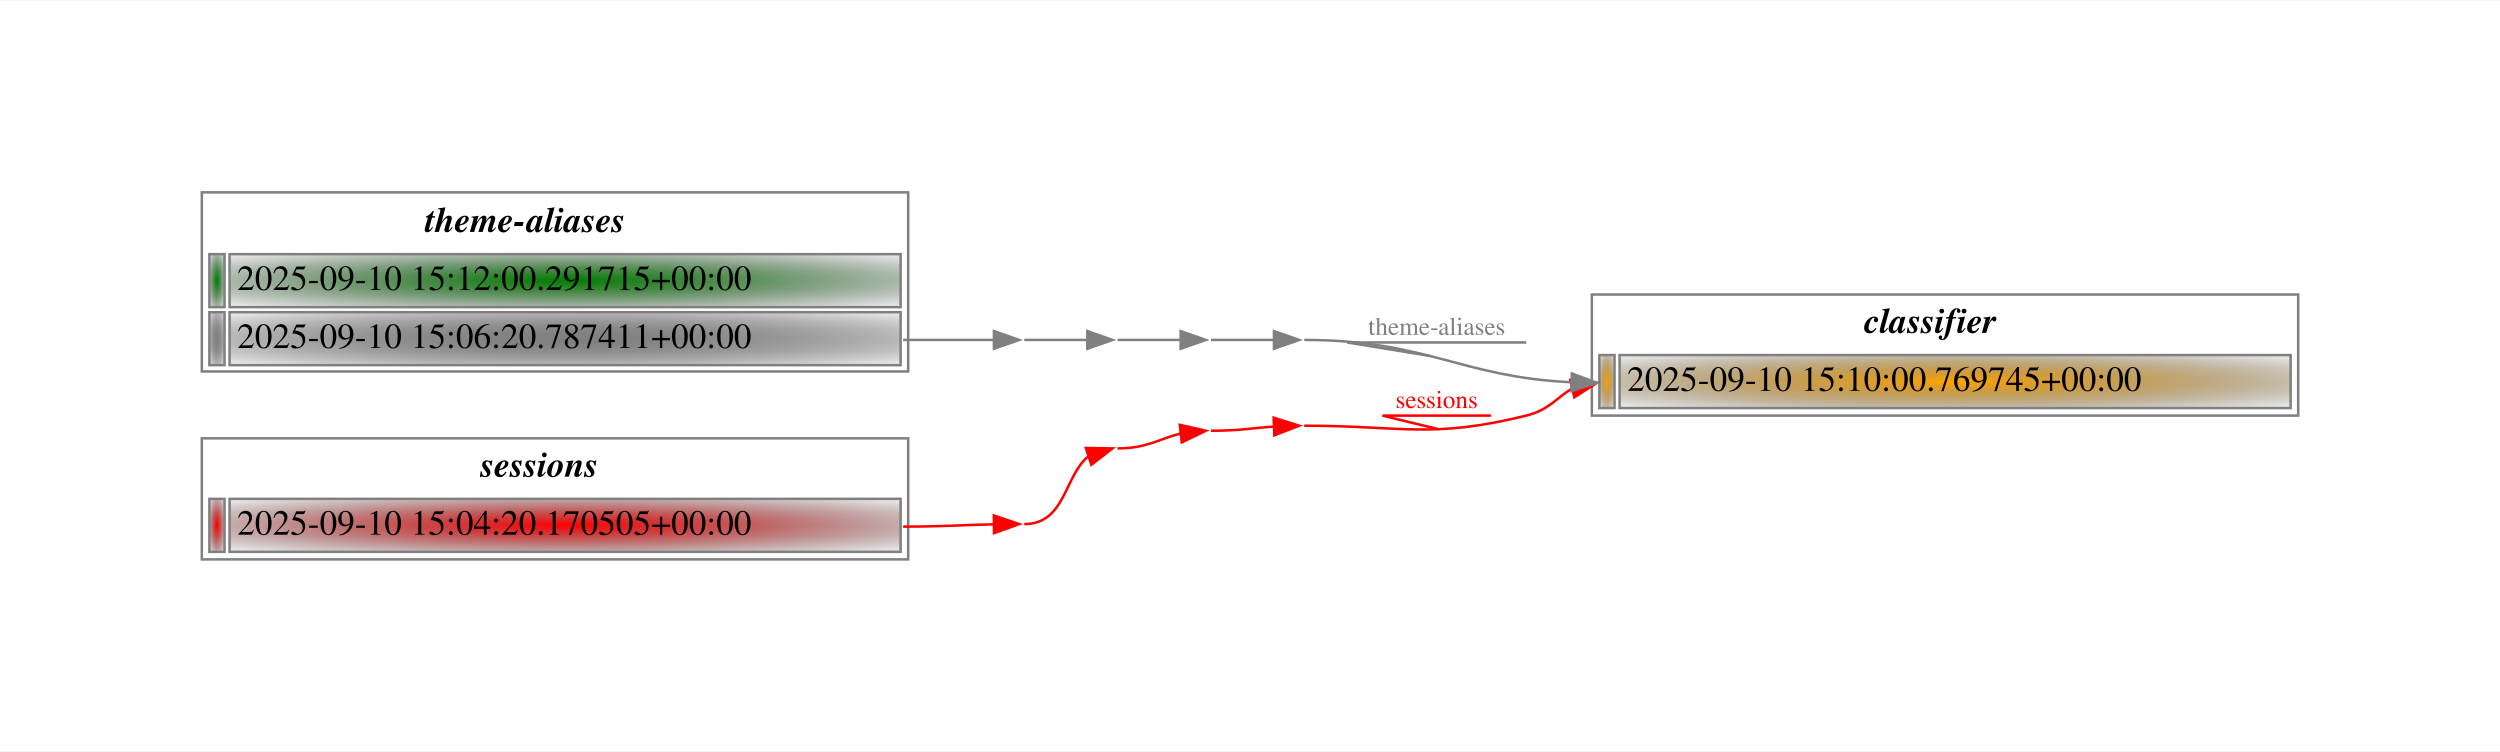
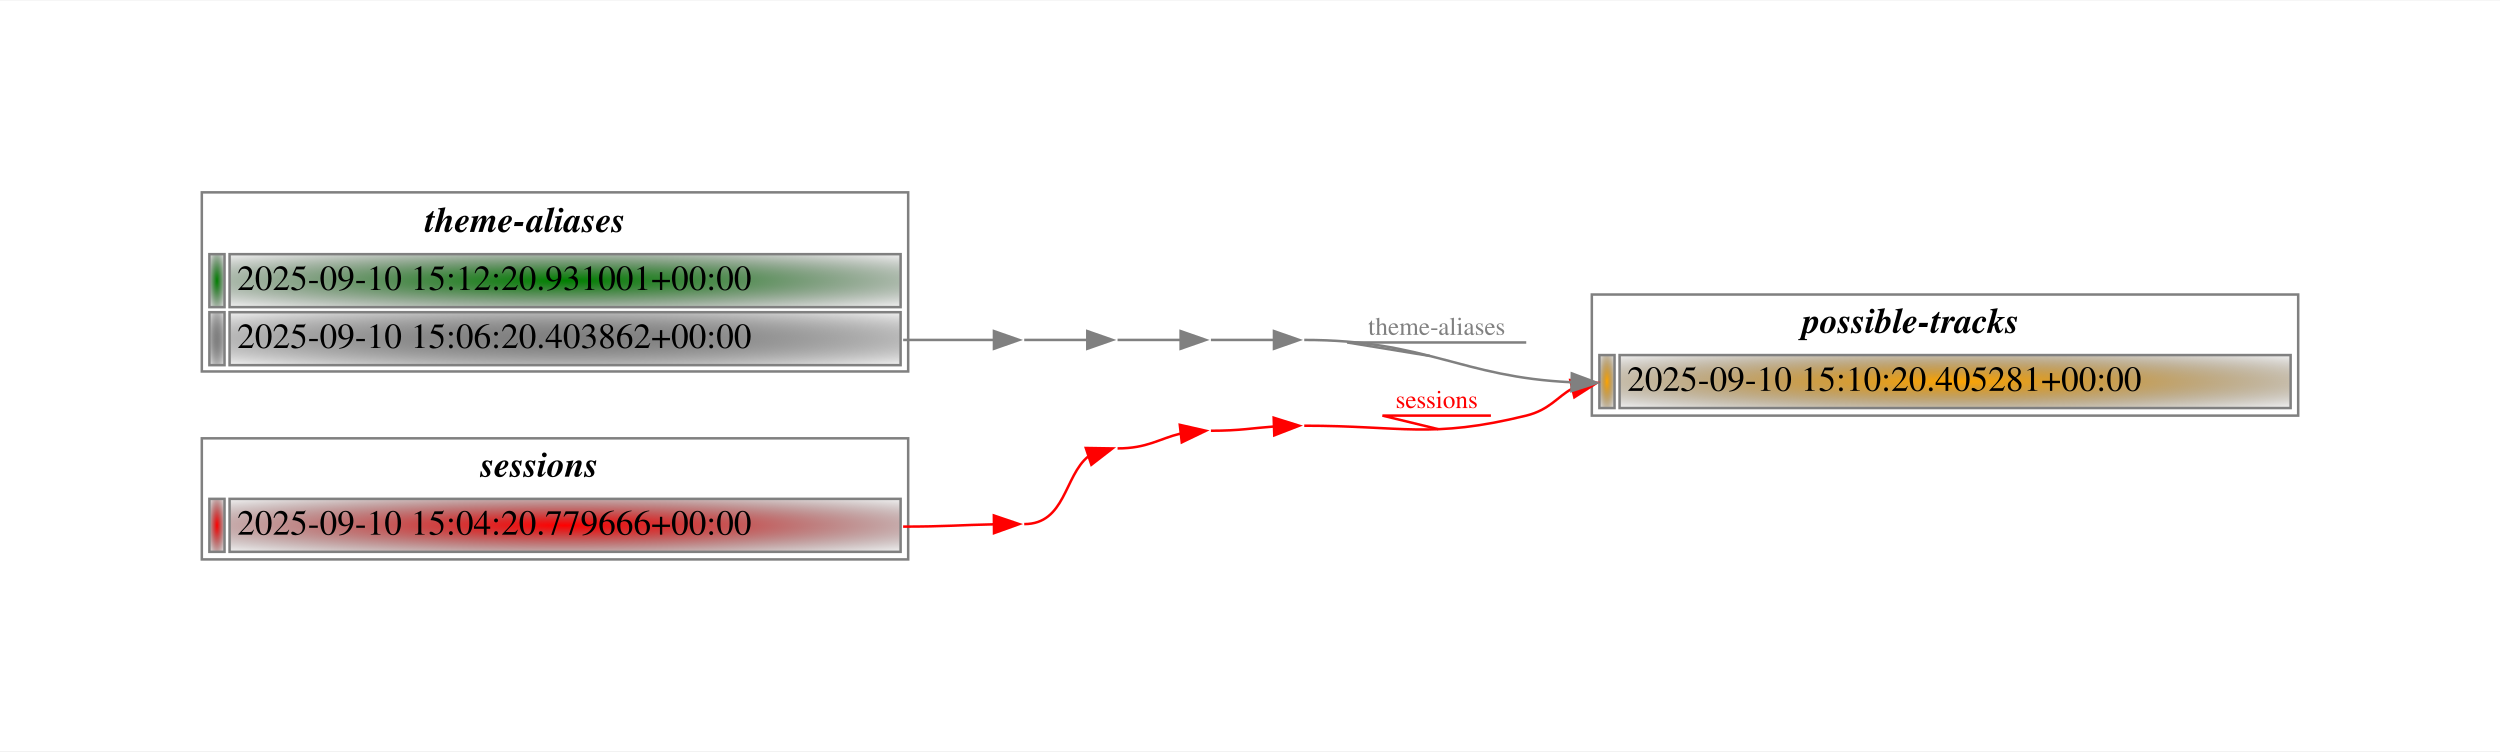
<svg xmlns="http://www.w3.org/2000/svg" width="991pt" height="298pt" viewBox="0.00 0.00 991.00 297.50">
  <g id="graph0" class="graph" transform="scale(1 1) rotate(0) translate(72 225.5)">
    <polygon fill="white" stroke="transparent" points="-72,72 -72,-225.5 919,-225.5 919,72 -72,72" />
    <g id="node1" class="node">
      <text text-anchor="start" x="96.5" y="-133.8" font-family="Times,serif" font-weight="bold" font-style="italic" font-size="14.00">theme-aliases</text>
      <defs>
        <radialGradient id="r_0" cx="50%" cy="50%" r="75%" fx="50%" fy="50%">
          <stop offset="0" style="stop-color:green;stop-opacity:1.;" />
          <stop offset="1" style="stop-color:transparent;stop-opacity:1.;" />
        </radialGradient>
      </defs>
      <polygon fill="url(#r_0)" stroke="transparent" points="11,-104 11,-125 17,-125 17,-104 11,-104" />
      <polygon fill="none" stroke="grey" points="11,-104 11,-125 17,-125 17,-104 11,-104" />
      <defs>
        <radialGradient id="r_1" cx="50%" cy="50%" r="75%" fx="50%" fy="50%">
          <stop offset="0" style="stop-color:green;stop-opacity:1.;" />
          <stop offset="1" style="stop-color:transparent;stop-opacity:1.;" />
        </radialGradient>
      </defs>
      <polygon fill="url(#r_1)" stroke="transparent" points="19,-104 19,-125 285,-125 285,-104 19,-104" />
      <polygon fill="none" stroke="grey" points="19,-104 19,-125 285,-125 285,-104 19,-104" />
-       <text text-anchor="start" x="22" y="-110.8" font-family="Times,serif" font-size="14.00">2025-09-10 15:12:00.291715+00:00</text>
+       <text text-anchor="start" x="22" y="-110.8" font-family="Times,serif" font-size="14.00">2025-09-10 15:12:20.931001+00:00</text>
      <defs>
        <radialGradient id="r_2" cx="50%" cy="50%" r="75%" fx="50%" fy="50%">
          <stop offset="0" style="stop-color:grey;stop-opacity:1.;" />
          <stop offset="1" style="stop-color:transparent;stop-opacity:1.;" />
        </radialGradient>
      </defs>
      <polygon fill="url(#r_2)" stroke="transparent" points="11,-81 11,-102 17,-102 17,-81 11,-81" />
      <polygon fill="none" stroke="grey" points="11,-81 11,-102 17,-102 17,-81 11,-81" />
      <defs>
        <radialGradient id="r_3" cx="50%" cy="50%" r="75%" fx="50%" fy="50%">
          <stop offset="0" style="stop-color:grey;stop-opacity:1.;" />
          <stop offset="1" style="stop-color:transparent;stop-opacity:1.;" />
        </radialGradient>
      </defs>
      <polygon fill="url(#r_3)" stroke="transparent" points="19,-81 19,-102 285,-102 285,-81 19,-81" />
      <polygon fill="none" stroke="grey" points="19,-81 19,-102 285,-102 285,-81 19,-81" />
-       <text text-anchor="start" x="22" y="-87.8" font-family="Times,serif" font-size="14.00">2025-09-10 15:06:20.787411+00:00</text>
+       <text text-anchor="start" x="22" y="-87.8" font-family="Times,serif" font-size="14.00">2025-09-10 15:06:20.403862+00:00</text>
      <polygon fill="none" stroke="grey" points="8,-78.5 8,-149.5 288,-149.5 288,-78.5 8,-78.5" />
    </g>
    <g id="node8" class="node">
</g>
    <g id="edge6" class="edge">
      <path fill="none" stroke="grey" d="M286,-91C302.61,-91 309.1,-91 321.92,-91" />
      <polygon fill="grey" stroke="grey" points="322,-94.5 332,-91 322,-87.5 322,-94.5" />
    </g>
    <g id="node2" class="node">
-       <text text-anchor="start" x="667" y="-93.8" font-family="Times,serif" font-weight="bold" font-style="italic" font-size="14.00">classifier</text>
+       <text text-anchor="start" x="642.5" y="-93.8" font-family="Times,serif" font-weight="bold" font-style="italic" font-size="14.00">possible-tracks</text>
      <defs>
        <radialGradient id="r_4" cx="50%" cy="50%" r="75%" fx="50%" fy="50%">
          <stop offset="0" style="stop-color:orange;stop-opacity:1.;" />
          <stop offset="1" style="stop-color:transparent;stop-opacity:1.;" />
        </radialGradient>
      </defs>
      <polygon fill="url(#r_4)" stroke="transparent" points="562,-64 562,-85 568,-85 568,-64 562,-64" />
      <polygon fill="none" stroke="grey" points="562,-64 562,-85 568,-85 568,-64 562,-64" />
      <defs>
        <radialGradient id="r_5" cx="50%" cy="50%" r="75%" fx="50%" fy="50%">
          <stop offset="0" style="stop-color:orange;stop-opacity:1.;" />
          <stop offset="1" style="stop-color:transparent;stop-opacity:1.;" />
        </radialGradient>
      </defs>
      <polygon fill="url(#r_5)" stroke="transparent" points="570,-64 570,-85 836,-85 836,-64 570,-64" />
      <polygon fill="none" stroke="grey" points="570,-64 570,-85 836,-85 836,-64 570,-64" />
-       <text text-anchor="start" x="573" y="-70.8" font-family="Times,serif" font-size="14.00">2025-09-10 15:10:00.769745+00:00</text>
+       <text text-anchor="start" x="573" y="-70.8" font-family="Times,serif" font-size="14.00">2025-09-10 15:10:20.405281+00:00</text>
      <polygon fill="none" stroke="grey" points="559,-61 559,-109 839,-109 839,-61 559,-61" />
    </g>
    <g id="node3" class="node">
      <text text-anchor="start" x="118.5" y="-36.8" font-family="Times,serif" font-weight="bold" font-style="italic" font-size="14.00">sessions</text>
      <defs>
        <radialGradient id="r_6" cx="50%" cy="50%" r="75%" fx="50%" fy="50%">
          <stop offset="0" style="stop-color:red;stop-opacity:1.;" />
          <stop offset="1" style="stop-color:transparent;stop-opacity:1.;" />
        </radialGradient>
      </defs>
      <polygon fill="url(#r_6)" stroke="transparent" points="11,-7 11,-28 17,-28 17,-7 11,-7" />
      <polygon fill="none" stroke="grey" points="11,-7 11,-28 17,-28 17,-7 11,-7" />
      <defs>
        <radialGradient id="r_7" cx="50%" cy="50%" r="75%" fx="50%" fy="50%">
          <stop offset="0" style="stop-color:red;stop-opacity:1.;" />
          <stop offset="1" style="stop-color:transparent;stop-opacity:1.;" />
        </radialGradient>
      </defs>
      <polygon fill="url(#r_7)" stroke="transparent" points="19,-7 19,-28 285,-28 285,-7 19,-7" />
      <polygon fill="none" stroke="grey" points="19,-7 19,-28 285,-28 285,-7 19,-7" />
-       <text text-anchor="start" x="22" y="-13.8" font-family="Times,serif" font-size="14.00">2025-09-10 15:04:20.170505+00:00</text>
+       <text text-anchor="start" x="22" y="-13.8" font-family="Times,serif" font-size="14.00">2025-09-10 15:04:20.779666+00:00</text>
      <polygon fill="none" stroke="grey" points="8,-4 8,-52 288,-52 288,-4 8,-4" />
    </g>
    <g id="node4" class="node">
</g>
    <g id="edge1" class="edge">
      <path fill="none" stroke="red" d="M286,-17C302.62,-17 309.1,-17.66 321.91,-17.91" />
      <polygon fill="red" stroke="red" points="321.97,-21.41 332,-18 322.03,-14.41 321.97,-21.41" />
    </g>
    <g id="node5" class="node">
</g>
    <g id="edge2" class="edge">
      <path fill="none" stroke="red" d="M334,-18C350.33,-18 349.85,-37.05 359.35,-44.79" />
      <polygon fill="red" stroke="red" points="358.41,-48.17 369,-48 360.62,-41.52 358.41,-48.17" />
    </g>
    <g id="node6" class="node">
</g>
    <g id="edge3" class="edge">
      <path fill="none" stroke="red" d="M371,-48C382.77,-48 387.61,-51.86 395.81,-53.84" />
      <polygon fill="red" stroke="red" points="395.67,-57.35 406,-55 396.46,-50.4 395.67,-57.35" />
    </g>
    <g id="node7" class="node">
</g>
    <g id="edge4" class="edge">
      <path fill="none" stroke="red" d="M408,-55C419.56,-55 424.66,-56.1 432.89,-56.67" />
      <polygon fill="red" stroke="red" points="432.89,-60.17 443,-57 433.12,-53.18 432.89,-60.17" />
    </g>
    <g id="edge5" class="edge">
      <path fill="none" stroke="red" d="M445,-57C484.15,-57 494.97,-51.69 533,-61 542.16,-63.24 545.48,-68.55 551.11,-71.64" />
      <polygon fill="red" stroke="red" points="550.46,-75.09 561,-74 552.08,-68.28 550.46,-75.09" />
      <text text-anchor="middle" x="497.5" y="-64" font-family="Times,serif" font-size="10.00" fill="red">sessions</text>
      <polyline fill="none" stroke="red" points="519,-61 476,-61 498.17,-55.62 " />
    </g>
    <g id="node9" class="node">
</g>
    <g id="edge7" class="edge">
      <path fill="none" stroke="grey" d="M334,-91C345.55,-91 350.66,-91 358.9,-91" />
      <polygon fill="grey" stroke="grey" points="359,-94.5 369,-91 359,-87.5 359,-94.5" />
    </g>
    <g id="node10" class="node">
</g>
    <g id="edge8" class="edge">
      <path fill="none" stroke="grey" d="M371,-91C382.55,-91 387.66,-91 395.9,-91" />
      <polygon fill="grey" stroke="grey" points="396,-94.5 406,-91 396,-87.5 396,-94.5" />
    </g>
    <g id="node11" class="node">
</g>
    <g id="edge9" class="edge">
      <path fill="none" stroke="grey" d="M408,-91C419.55,-91 424.66,-91 432.9,-91" />
      <polygon fill="grey" stroke="grey" points="433,-94.5 443,-91 433,-87.5 433,-94.5" />
    </g>
    <g id="edge10" class="edge">
      <path fill="none" stroke="grey" d="M445,-91C493.54,-91 507.09,-76.24 550.85,-74.23" />
      <polygon fill="grey" stroke="grey" points="551.08,-77.72 561,-74 550.92,-70.73 551.08,-77.72" />
      <text text-anchor="middle" x="497.5" y="-93" font-family="Times,serif" font-size="10.00" fill="grey">theme-aliases</text>
      <polyline fill="none" stroke="grey" points="533,-90 462,-90 494.79,-84.65 " />
    </g>
  </g>
</svg>
